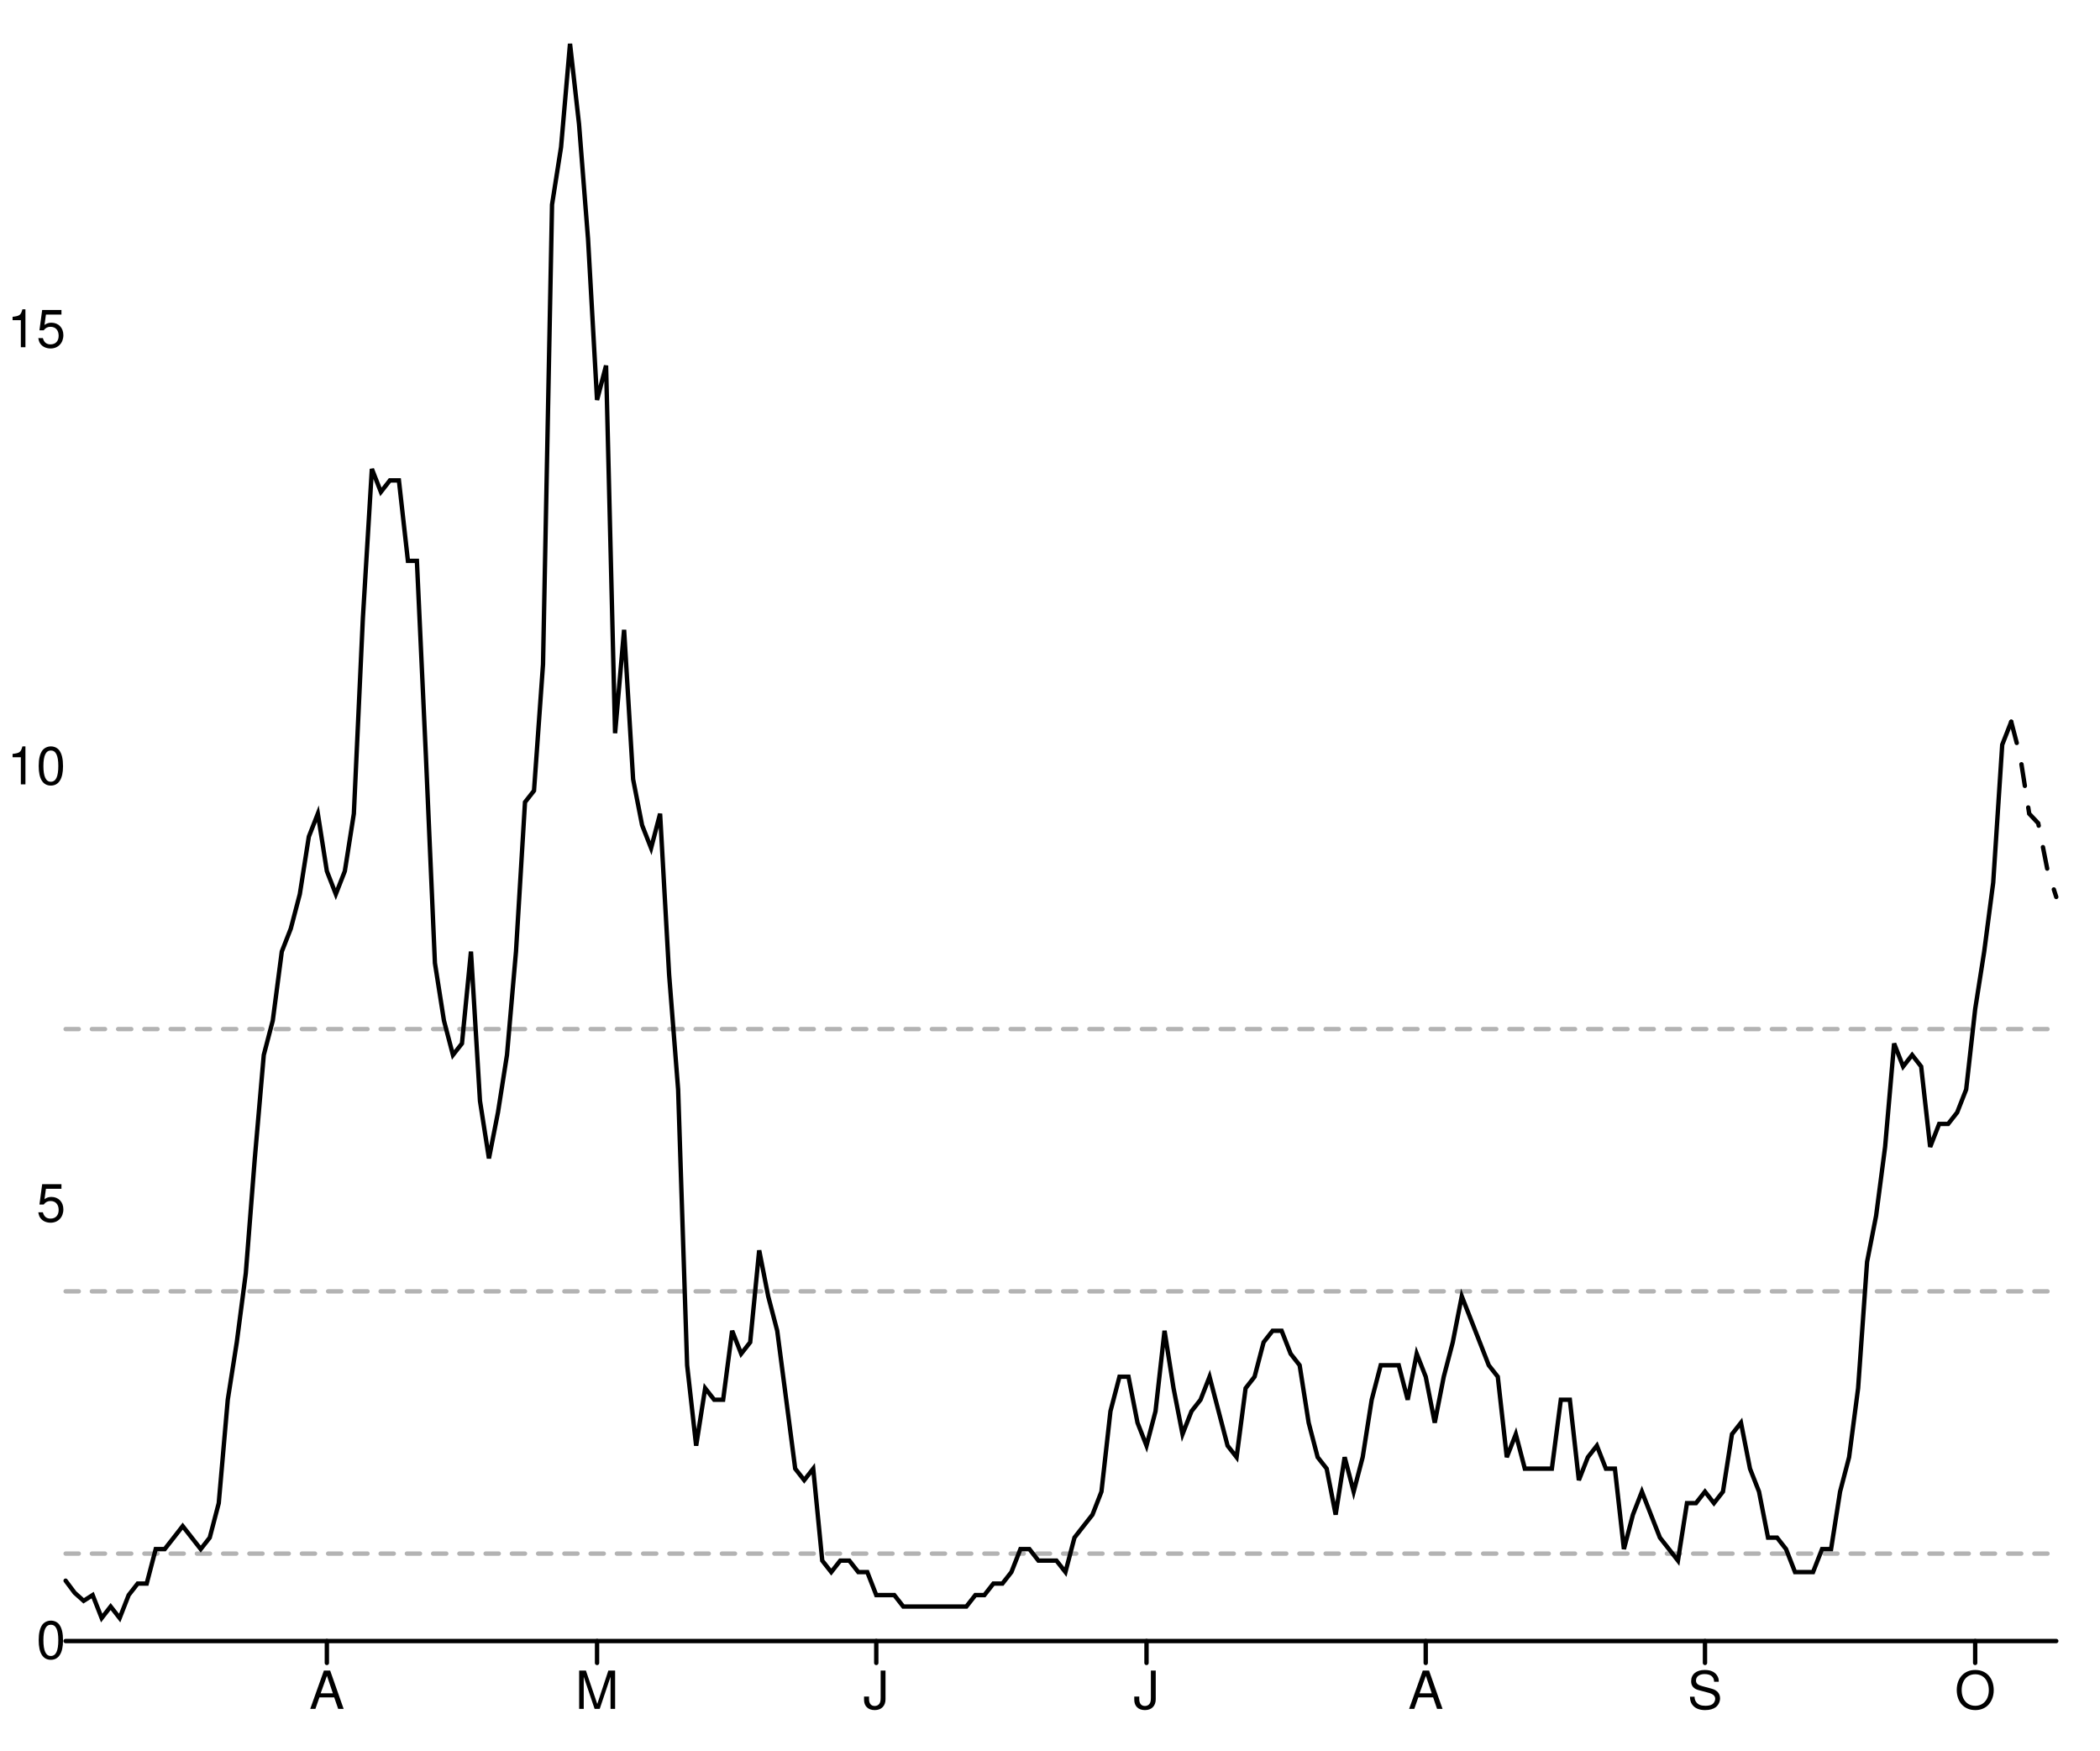
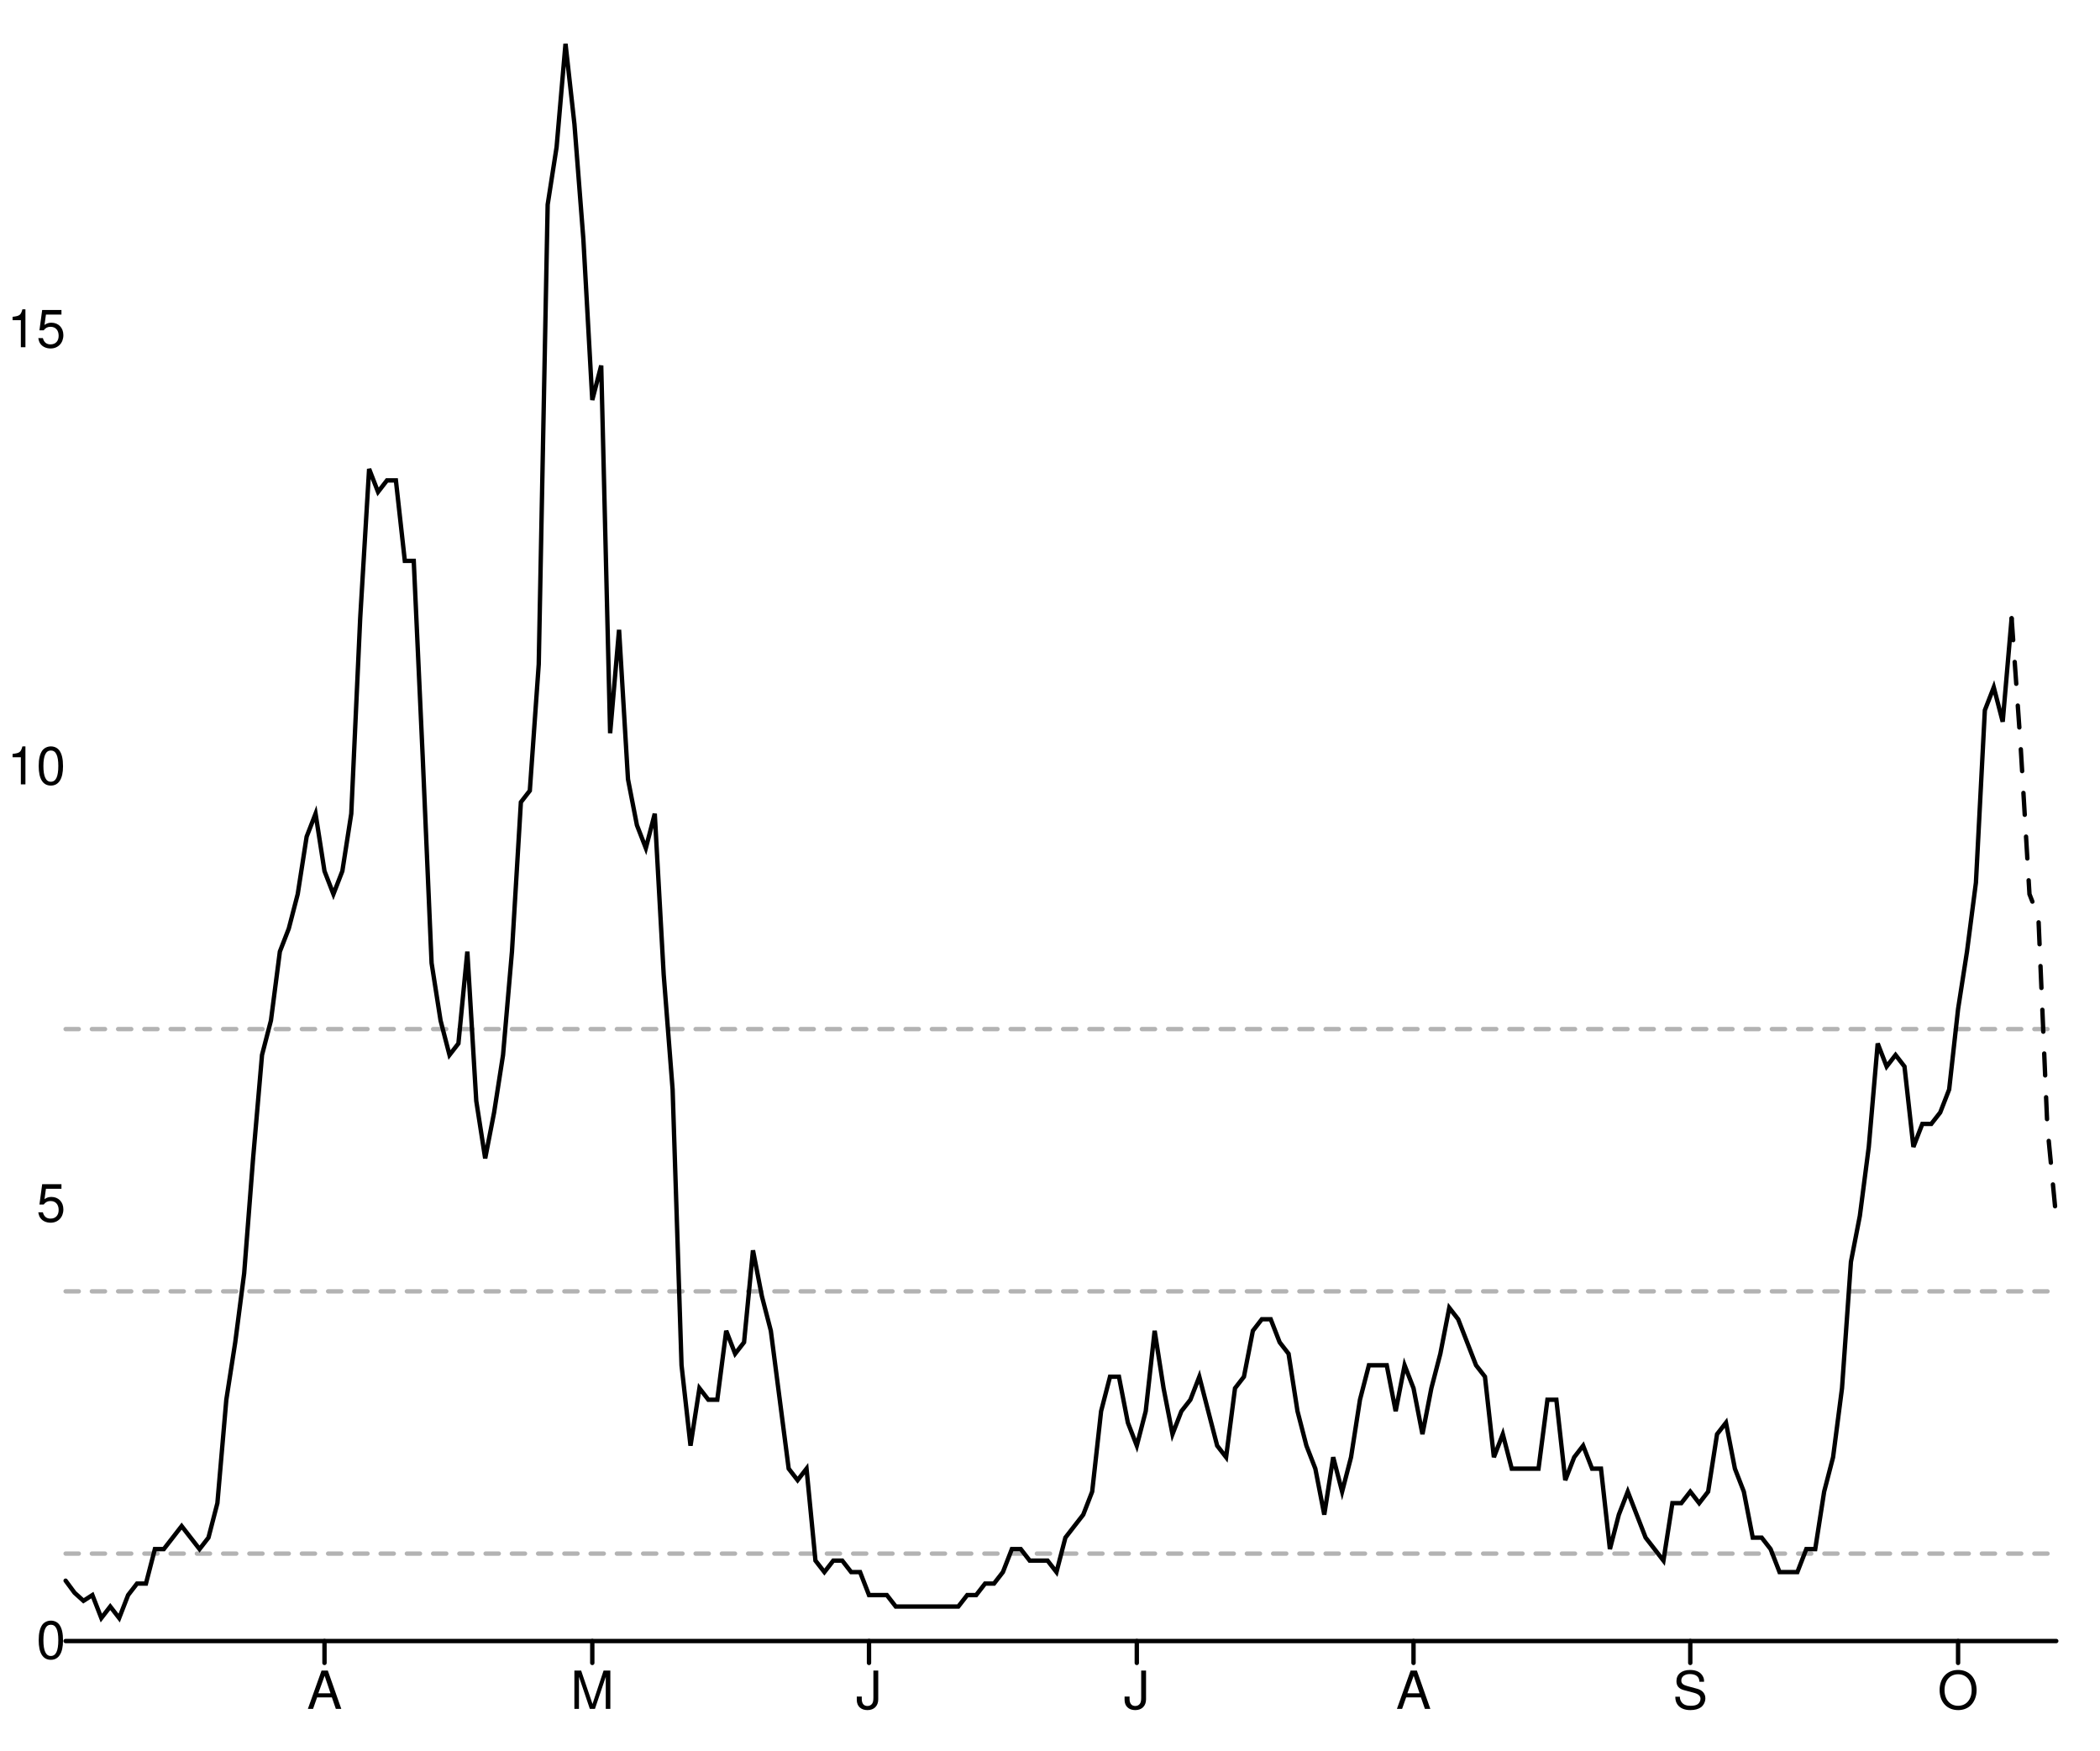
<svg xmlns="http://www.w3.org/2000/svg" width="480" height="400" viewBox="0 0 480 400" style="overflow:display" preserveAspectRatio="xMinYMin meet" overflow="visible">
  <defs>
    <style>
	.data-series path.line { fill-opacity: 0; stroke: black; }
	.data-series path.line.dotted { stroke-dasharray: 12 20 }
	.data-series circle { display: none; }
	.data-series:hover path.line, .data-series.on path.line { stroke-width: 1; }
	.data-series:hover circle, .data-series.on circle { display: inline; }
	.data-series circle:hover, .data-series circle.on { r: 1px!important; }
	.graph-grid { font-family: "Helvetica Neue",Helvetica,Arial,"Lucida Grande",sans-serif; }
	.graph-grid line { stroke: black; stroke-width: 1; stroke-linecap: round; }
	.graph-grid.graph-grid-x text { text-anchor: middle; dominant-baseline: hanging; transform: translateY(10px); }
	.graph-grid.graph-grid-y text { text-anchor: end; dominant-baseline: middle; transform: translateX(-10px); }
	</style>
  </defs>
  <g class="graph-grid graph-grid-y">
    <line x1="15.00" y1="375.00" x2="470.00" y2="375.00" data-left="15" />
    <text x="25" y="375" text-anchor="end">0</text>
    <text x="25" y="275.114" text-anchor="end">5</text>
    <text x="25" y="175.228" text-anchor="end">10</text>
    <text x="25" y="75.343" text-anchor="end">15</text>
    <text style="text-anchor:middle;dominant-baseline:hanging;font-weight:bold;transform: translateY(192.5px) rotate(-90deg);" />
  </g>
  <g class="graph-grid graph-grid-x">
-     <line class="tick" x1="74.71" y1="375.00" x2="74.71" y2="380.00" />
-     <text x="74.706" y="375" text-anchor="middle">A</text>
-     <line class="tick" x1="136.47" y1="375.00" x2="136.47" y2="380.00" />
-     <text x="136.471" y="375" text-anchor="middle">M</text>
-     <line class="tick" x1="200.29" y1="375.00" x2="200.29" y2="380.00" />
-     <text x="200.294" y="375" text-anchor="middle">J</text>
-     <line class="tick" x1="262.06" y1="375.00" x2="262.06" y2="380.00" />
-     <text x="262.059" y="375" text-anchor="middle">J</text>
-     <line class="tick" x1="325.88" y1="375.00" x2="325.88" y2="380.00" />
-     <text x="325.882" y="375" text-anchor="middle">A</text>
-     <line class="tick" x1="389.71" y1="375.00" x2="389.71" y2="380.00" />
-     <text x="389.706" y="375" text-anchor="middle">S</text>
-     <line class="tick" x1="451.47" y1="375.00" x2="451.47" y2="380.00" />
-     <text x="451.471" y="375" text-anchor="middle">O</text>
+     <line class="tick" x1="74.17" y1="375.00" x2="74.17" y2="380.00" />
+     <text x="74.17" y="375" text-anchor="middle">A</text>
+     <line class="tick" x1="135.38" y1="375.00" x2="135.38" y2="380.00" />
+     <text x="135.381" y="375" text-anchor="middle">M</text>
+     <line class="tick" x1="198.63" y1="375.00" x2="198.63" y2="380.00" />
+     <text x="198.632" y="375" text-anchor="middle">J</text>
+     <line class="tick" x1="259.84" y1="375.00" x2="259.84" y2="380.00" />
+     <text x="259.843" y="375" text-anchor="middle">J</text>
+     <line class="tick" x1="323.09" y1="375.00" x2="323.09" y2="380.00" />
+     <text x="323.094" y="375" text-anchor="middle">A</text>
+     <line class="tick" x1="386.35" y1="375.00" x2="386.35" y2="380.00" />
+     <text x="386.345" y="375" text-anchor="middle">S</text>
+     <line class="tick" x1="447.56" y1="375.00" x2="447.56" y2="380.00" />
+     <text x="447.556" y="375" text-anchor="middle">O</text>
    <text style="text-anchor:middle;dominant-baseline:hanging;font-weight:bold;transform: translateY(192.5px) rotate(-90deg);" />
  </g>
  <g data-series="widespread" class="data-series">
    <path d="M 15.00,235.16L 470.00,235.16" id="E07000028-level-0" class="line" stroke-width="1" stroke-linecap="round" stroke-dasharray="3,3" fill-opacity="0.3" opacity="0.3" />
  </g>
  <g data-series="substantial" class="data-series">
    <path d="M 15.00,295.09L 470.00,295.09" id="E07000028-level-1" class="line" stroke-width="1" stroke-linecap="round" stroke-dasharray="3,3" fill-opacity="0.3" opacity="0.3" />
  </g>
  <g data-series="moderate" class="data-series">
    <path d="M 15.00,355.02L 470.00,355.02" id="E07000028-level-2" class="line" stroke-width="1" stroke-linecap="round" stroke-dasharray="3,3" fill-opacity="0.3" opacity="0.3" />
  </g>
  <g data-series="new-cases" class="data-series">
-     <path d="M 15.00,361.21L 17.06,363.97L 19.12,365.81L 21.18,364.50L 23.24,369.75L 25.29,367.12L 27.35,369.75L 29.41,364.50L 31.47,361.87L 33.53,361.87L 35.59,353.99L 37.65,353.99L 39.71,351.37L 41.76,348.74L 43.82,351.37L 45.88,353.99L 47.94,351.37L 50.00,343.49L 52.06,319.86L 54.12,306.73L 56.18,290.97L 58.24,264.71L 60.29,241.08L 62.35,233.20L 64.41,217.45L 66.47,212.19L 68.53,204.32L 70.59,191.19L 72.65,185.94L 74.71,199.06L 76.76,204.32L 78.82,199.06L 80.88,185.94L 82.94,141.29L 85.00,107.16L 87.06,112.41L 89.12,109.78L 91.18,109.78L 93.24,128.17L 95.29,128.17L 97.35,172.81L 99.41,220.07L 101.47,233.20L 103.53,241.08L 105.59,238.45L 107.65,217.45L 109.71,251.58L 111.76,264.71L 113.82,254.21L 115.88,241.08L 117.94,217.45L 120.00,183.31L 122.06,180.68L 124.12,151.80L 126.18,46.76L 128.24,33.63L 130.29,10.00L 132.35,28.38L 134.41,54.64L 136.47,91.40L 138.53,83.53L 140.59,167.55L 142.65,143.92L 144.71,178.06L 146.76,188.56L 148.82,193.81L 150.88,185.94L 152.94,222.70L 155.00,248.96L 157.06,311.98L 159.12,330.36L 161.18,317.23L 163.24,319.86L 165.29,319.86L 167.35,304.10L 169.41,309.35L 171.47,306.73L 173.53,285.72L 175.59,296.22L 177.65,304.10L 179.71,319.86L 181.76,335.61L 183.82,338.24L 185.88,335.61L 187.94,356.62L 190.00,359.24L 192.06,356.62L 194.12,356.62L 196.18,359.24L 198.24,359.24L 200.29,364.50L 202.35,364.50L 204.41,364.50L 206.47,367.12L 208.53,367.12L 210.59,367.12L 212.65,367.12L 214.71,367.12L 216.76,367.12L 218.82,367.12L 220.88,367.12L 222.94,364.50L 225.00,364.50L 227.06,361.87L 229.12,361.87L 231.18,359.24L 233.24,353.99L 235.29,353.99L 237.35,356.62L 239.41,356.62L 241.47,356.62L 243.53,359.24L 245.59,351.37L 247.65,348.74L 249.71,346.12L 251.76,340.86L 253.82,322.48L 255.88,314.60L 257.94,314.60L 260.00,325.11L 262.06,330.36L 264.12,322.48L 266.18,304.10L 268.24,317.23L 270.29,327.73L 272.35,322.48L 274.41,319.86L 276.47,314.60L 278.53,322.48L 280.59,330.36L 282.65,332.99L 284.71,317.23L 286.76,314.60L 288.82,306.73L 290.88,304.10L 292.94,304.10L 295.00,309.35L 297.06,311.98L 299.12,325.11L 301.18,332.99L 303.24,335.61L 305.29,346.12L 307.35,332.99L 309.41,340.86L 311.47,332.99L 313.53,319.86L 315.59,311.98L 317.65,311.98L 319.71,311.98L 321.76,319.86L 323.82,309.35L 325.88,314.60L 327.94,325.11L 330.00,314.60L 332.06,306.73L 334.12,296.22L 336.18,301.47L 338.24,306.73L 340.29,311.98L 342.35,314.60L 344.41,332.99L 346.47,327.73L 348.53,335.61L 350.59,335.61L 352.65,335.61L 354.71,335.61L 356.76,319.86L 358.82,319.86L 360.88,338.24L 362.94,332.99L 365.00,330.36L 367.06,335.61L 369.12,335.61L 371.18,353.99L 373.24,346.12L 375.29,340.86L 377.35,346.12L 379.41,351.37L 381.47,353.99L 383.53,356.62L 385.59,343.49L 387.65,343.49L 389.71,340.86L 391.76,343.49L 393.82,340.86L 395.88,327.73L 397.94,325.11L 400.00,335.61L 402.06,340.86L 404.12,351.37L 406.18,351.37L 408.24,353.99L 410.29,359.24L 412.35,359.24L 414.41,359.24L 416.47,353.99L 418.53,353.99L 420.59,340.86L 422.65,332.99L 424.71,317.23L 426.76,288.35L 428.82,277.84L 430.88,262.09L 432.94,238.45L 435.00,243.71L 437.06,241.08L 439.12,243.71L 441.18,262.09L 443.24,256.83L 445.29,256.83L 447.35,254.21L 449.41,248.96L 451.47,230.58L 453.53,217.45L 455.59,201.69L 457.65,170.18L 459.71,164.93" id="New cases" class="line" stroke-width="1" stroke-linecap="round" />
+     <path d="M 15.00,361.21L 17.04,363.97L 19.08,365.81L 21.12,364.50L 23.16,369.75L 25.20,367.12L 27.24,369.75L 29.28,364.50L 31.32,361.87L 33.36,361.87L 35.40,353.99L 37.44,353.99L 39.48,351.37L 41.52,348.74L 43.57,351.37L 45.61,353.99L 47.65,351.37L 49.69,343.49L 51.73,319.86L 53.77,306.73L 55.81,290.97L 57.85,264.71L 59.89,241.08L 61.93,233.20L 63.97,217.45L 66.01,212.19L 68.05,204.32L 70.09,191.19L 72.13,185.94L 74.17,199.06L 76.21,204.32L 78.25,199.06L 80.29,185.94L 82.33,141.29L 84.37,107.16L 86.41,112.41L 88.45,109.78L 90.49,109.78L 92.53,128.17L 94.57,128.17L 96.61,172.81L 98.65,220.07L 100.70,233.20L 102.74,241.08L 104.78,238.45L 106.82,217.45L 108.86,251.58L 110.90,264.71L 112.94,254.21L 114.98,241.08L 117.02,217.45L 119.06,183.31L 121.10,180.68L 123.14,151.80L 125.18,46.76L 127.22,33.63L 129.26,10.00L 131.30,28.38L 133.34,54.64L 135.38,91.40L 137.42,83.53L 139.46,167.55L 141.50,143.92L 143.54,178.06L 145.58,188.56L 147.62,193.81L 149.66,185.94L 151.70,222.70L 153.74,248.96L 155.78,311.98L 157.83,330.36L 159.87,317.23L 161.91,319.86L 163.95,319.86L 165.99,304.10L 168.03,309.35L 170.07,306.73L 172.11,285.72L 174.15,296.22L 176.19,304.10L 178.23,319.86L 180.27,335.61L 182.31,338.24L 184.35,335.61L 186.39,356.62L 188.43,359.24L 190.47,356.62L 192.51,356.62L 194.55,359.24L 196.59,359.24L 198.63,364.50L 200.67,364.50L 202.71,364.50L 204.75,367.12L 206.79,367.12L 208.83,367.12L 210.87,367.12L 212.91,367.12L 214.96,367.12L 217.00,367.12L 219.04,367.12L 221.08,364.50L 223.12,364.50L 225.16,361.87L 227.20,361.87L 229.24,359.24L 231.28,353.99L 233.32,353.99L 235.36,356.62L 237.40,356.62L 239.44,356.62L 241.48,359.24L 243.52,351.37L 245.56,348.74L 247.60,346.12L 249.64,340.86L 251.68,322.48L 253.72,314.60L 255.76,314.60L 257.80,325.11L 259.84,330.36L 261.88,322.48L 263.92,304.10L 265.96,317.23L 268.00,327.73L 270.04,322.48L 272.09,319.86L 274.13,314.60L 276.17,322.48L 278.21,330.36L 280.25,332.99L 282.29,317.23L 284.33,314.60L 286.37,304.10L 288.41,301.47L 290.45,301.47L 292.49,306.73L 294.53,309.35L 296.57,322.48L 298.61,330.36L 300.65,335.61L 302.69,346.12L 304.73,332.99L 306.77,340.86L 308.81,332.99L 310.85,319.86L 312.89,311.98L 314.93,311.98L 316.97,311.98L 319.01,322.48L 321.05,311.98L 323.09,317.23L 325.13,327.73L 327.17,317.23L 329.22,309.35L 331.26,298.85L 333.30,301.47L 335.34,306.73L 337.38,311.98L 339.42,314.60L 341.46,332.99L 343.50,327.73L 345.54,335.61L 347.58,335.61L 349.62,335.61L 351.66,335.61L 353.70,319.86L 355.74,319.86L 357.78,338.24L 359.82,332.99L 361.86,330.36L 363.90,335.61L 365.94,335.61L 367.98,353.99L 370.02,346.12L 372.06,340.86L 374.10,346.12L 376.14,351.37L 378.18,353.99L 380.22,356.62L 382.26,343.49L 384.30,343.49L 386.35,340.86L 388.39,343.49L 390.43,340.86L 392.47,327.73L 394.51,325.11L 396.55,335.61L 398.59,340.86L 400.63,351.37L 402.67,351.37L 404.71,353.99L 406.75,359.24L 408.79,359.24L 410.83,359.24L 412.87,353.99L 414.91,353.99L 416.95,340.86L 418.99,332.99L 421.03,317.23L 423.07,288.35L 425.11,277.84L 427.15,262.09L 429.19,238.45L 431.23,243.71L 433.27,241.08L 435.31,243.71L 437.35,262.09L 439.39,256.83L 441.43,256.83L 443.48,254.21L 445.52,248.96L 447.56,230.58L 449.60,217.45L 451.64,201.69L 453.68,162.30L 455.72,157.05L 457.76,164.93L 459.80,141.29" id="New cases" class="line" stroke-width="1" stroke-linecap="round" />
  </g>
  <g data-series="recent-cases" class="data-series">
-     <path d="M 459.71,164.93L 461.76,172.81L 463.82,185.94L 465.88,188.12L 467.94,198.54L 470.00,204.97" id="Recent cases" class="line" stroke-width="1" stroke-linecap="round" stroke-dasharray="5,5" />
+     <path d="M 459.80,141.29L 461.84,170.18L 463.88,204.32L 465.92,209.57L 467.96,257.36L 470.00,278.50" id="Recent cases" class="line" stroke-width="1" stroke-linecap="round" stroke-dasharray="5,5" />
  </g>
</svg>
